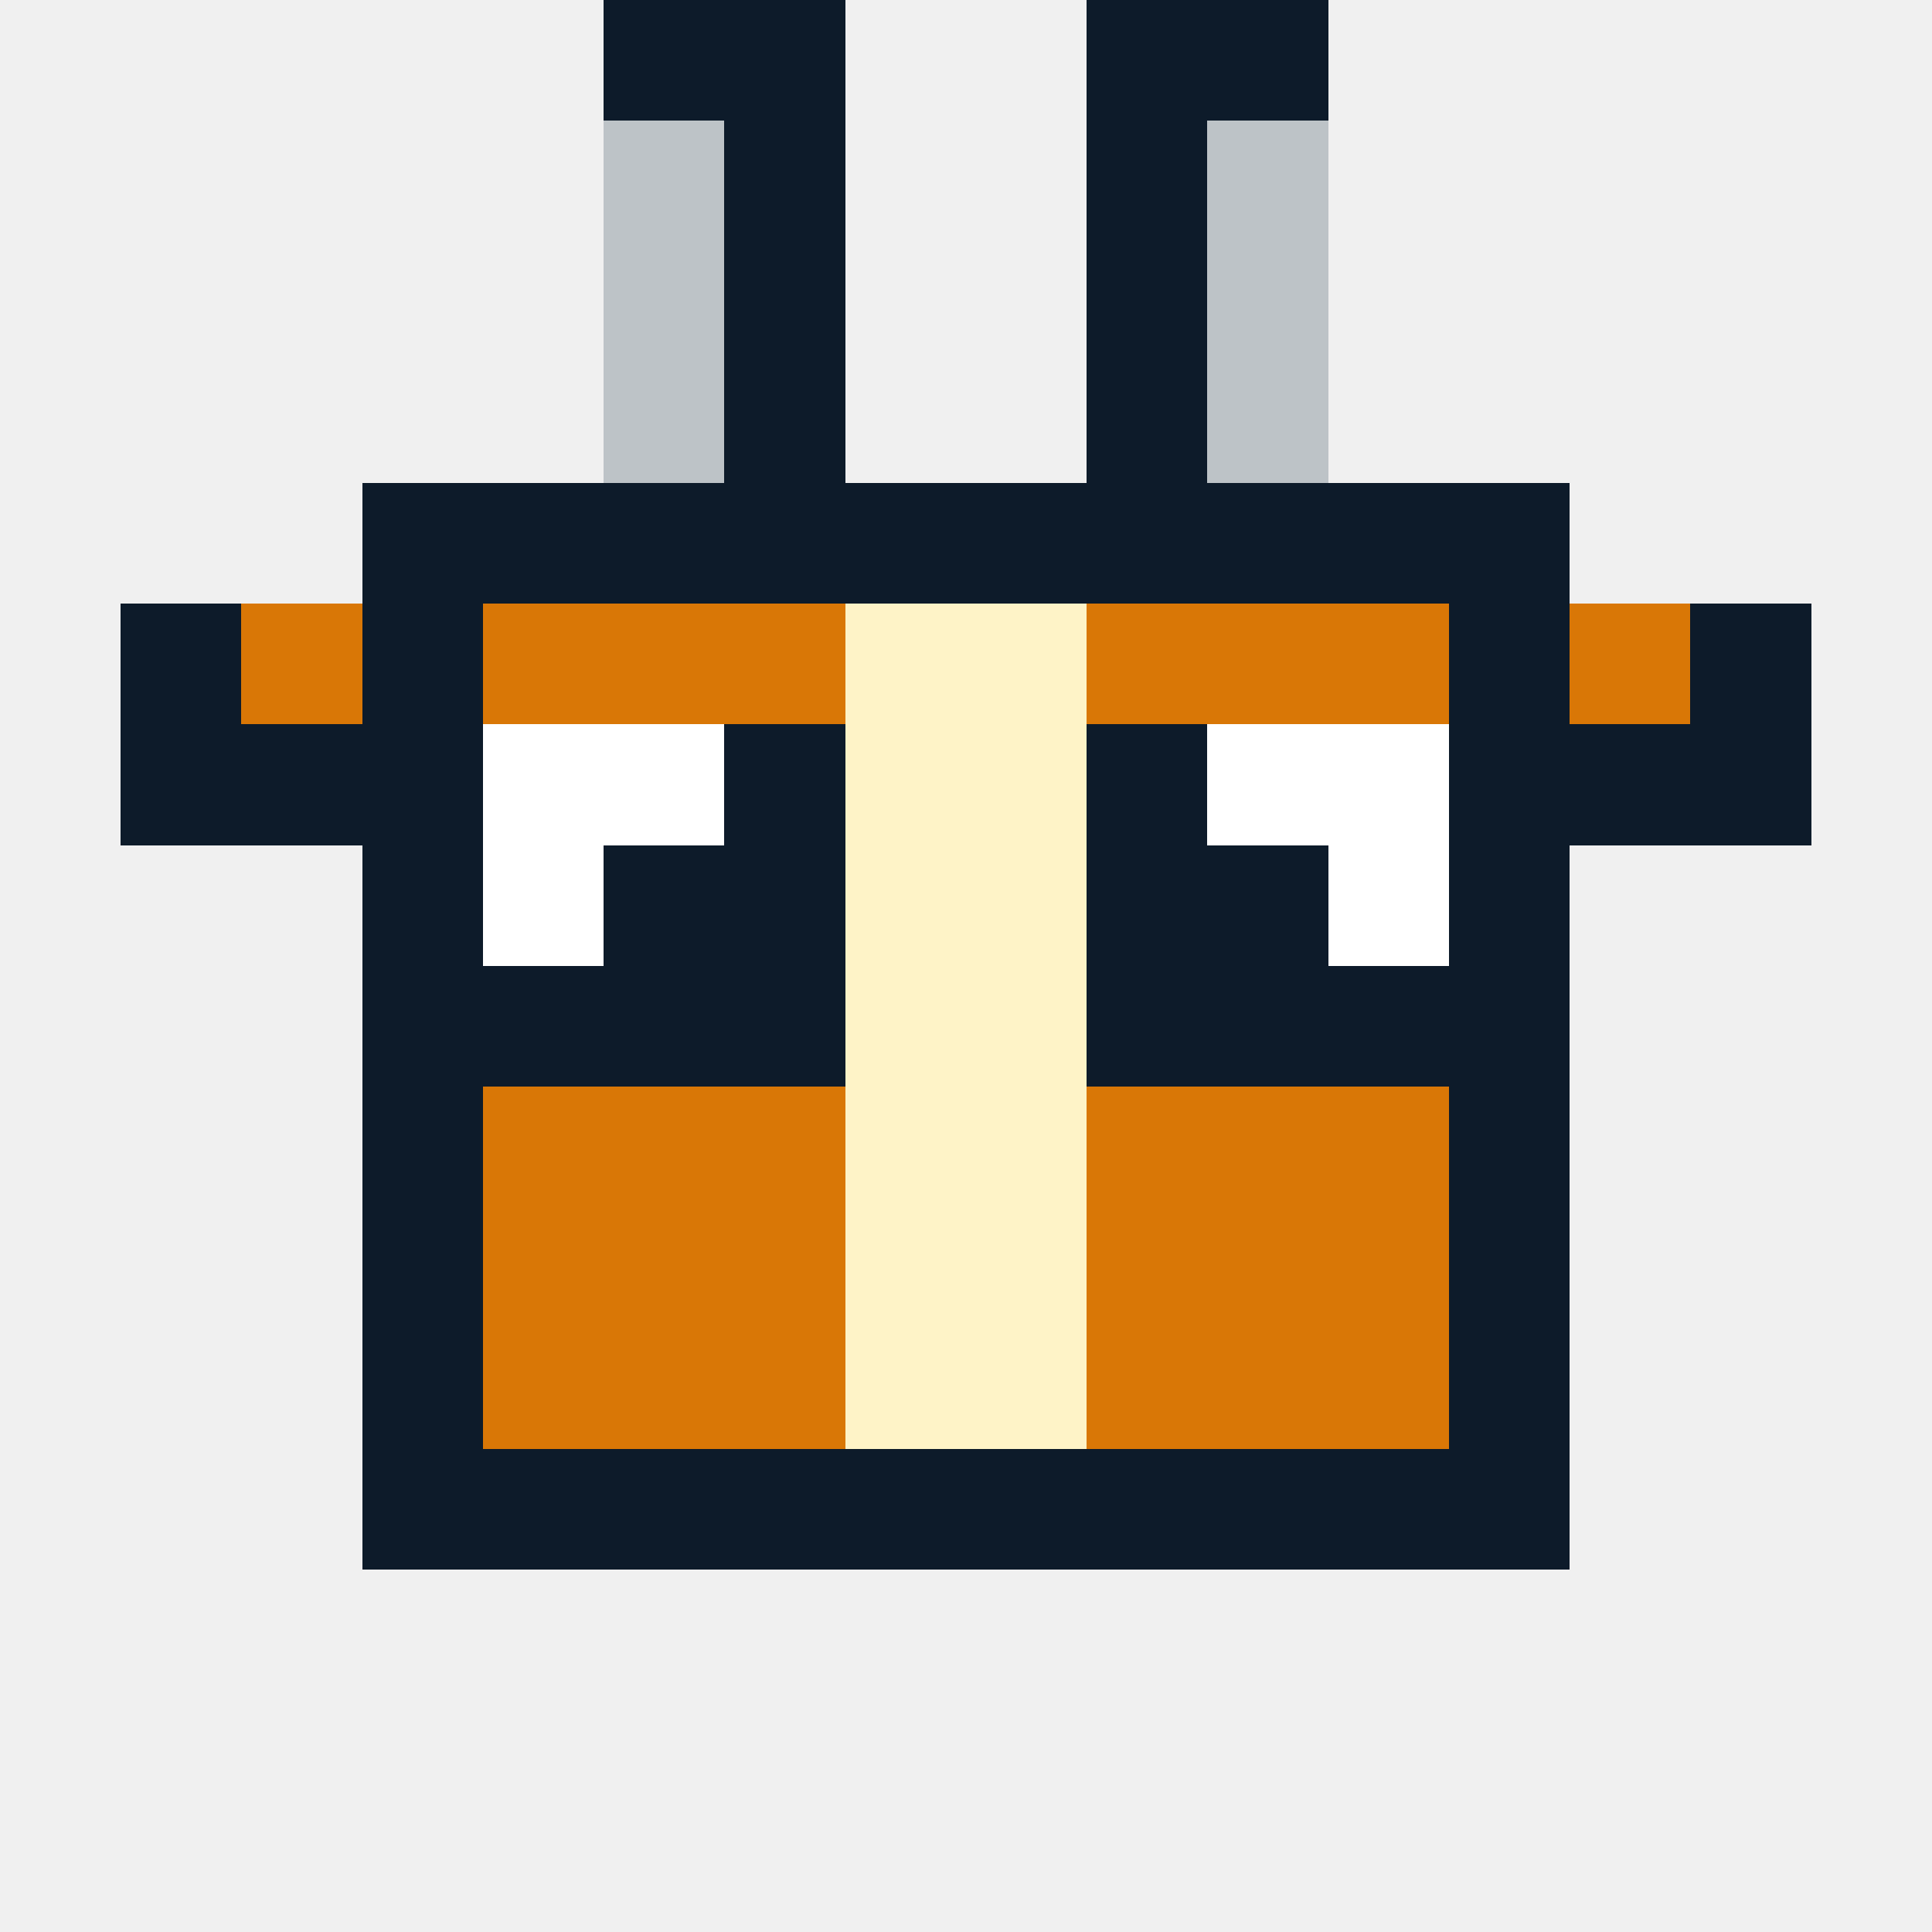
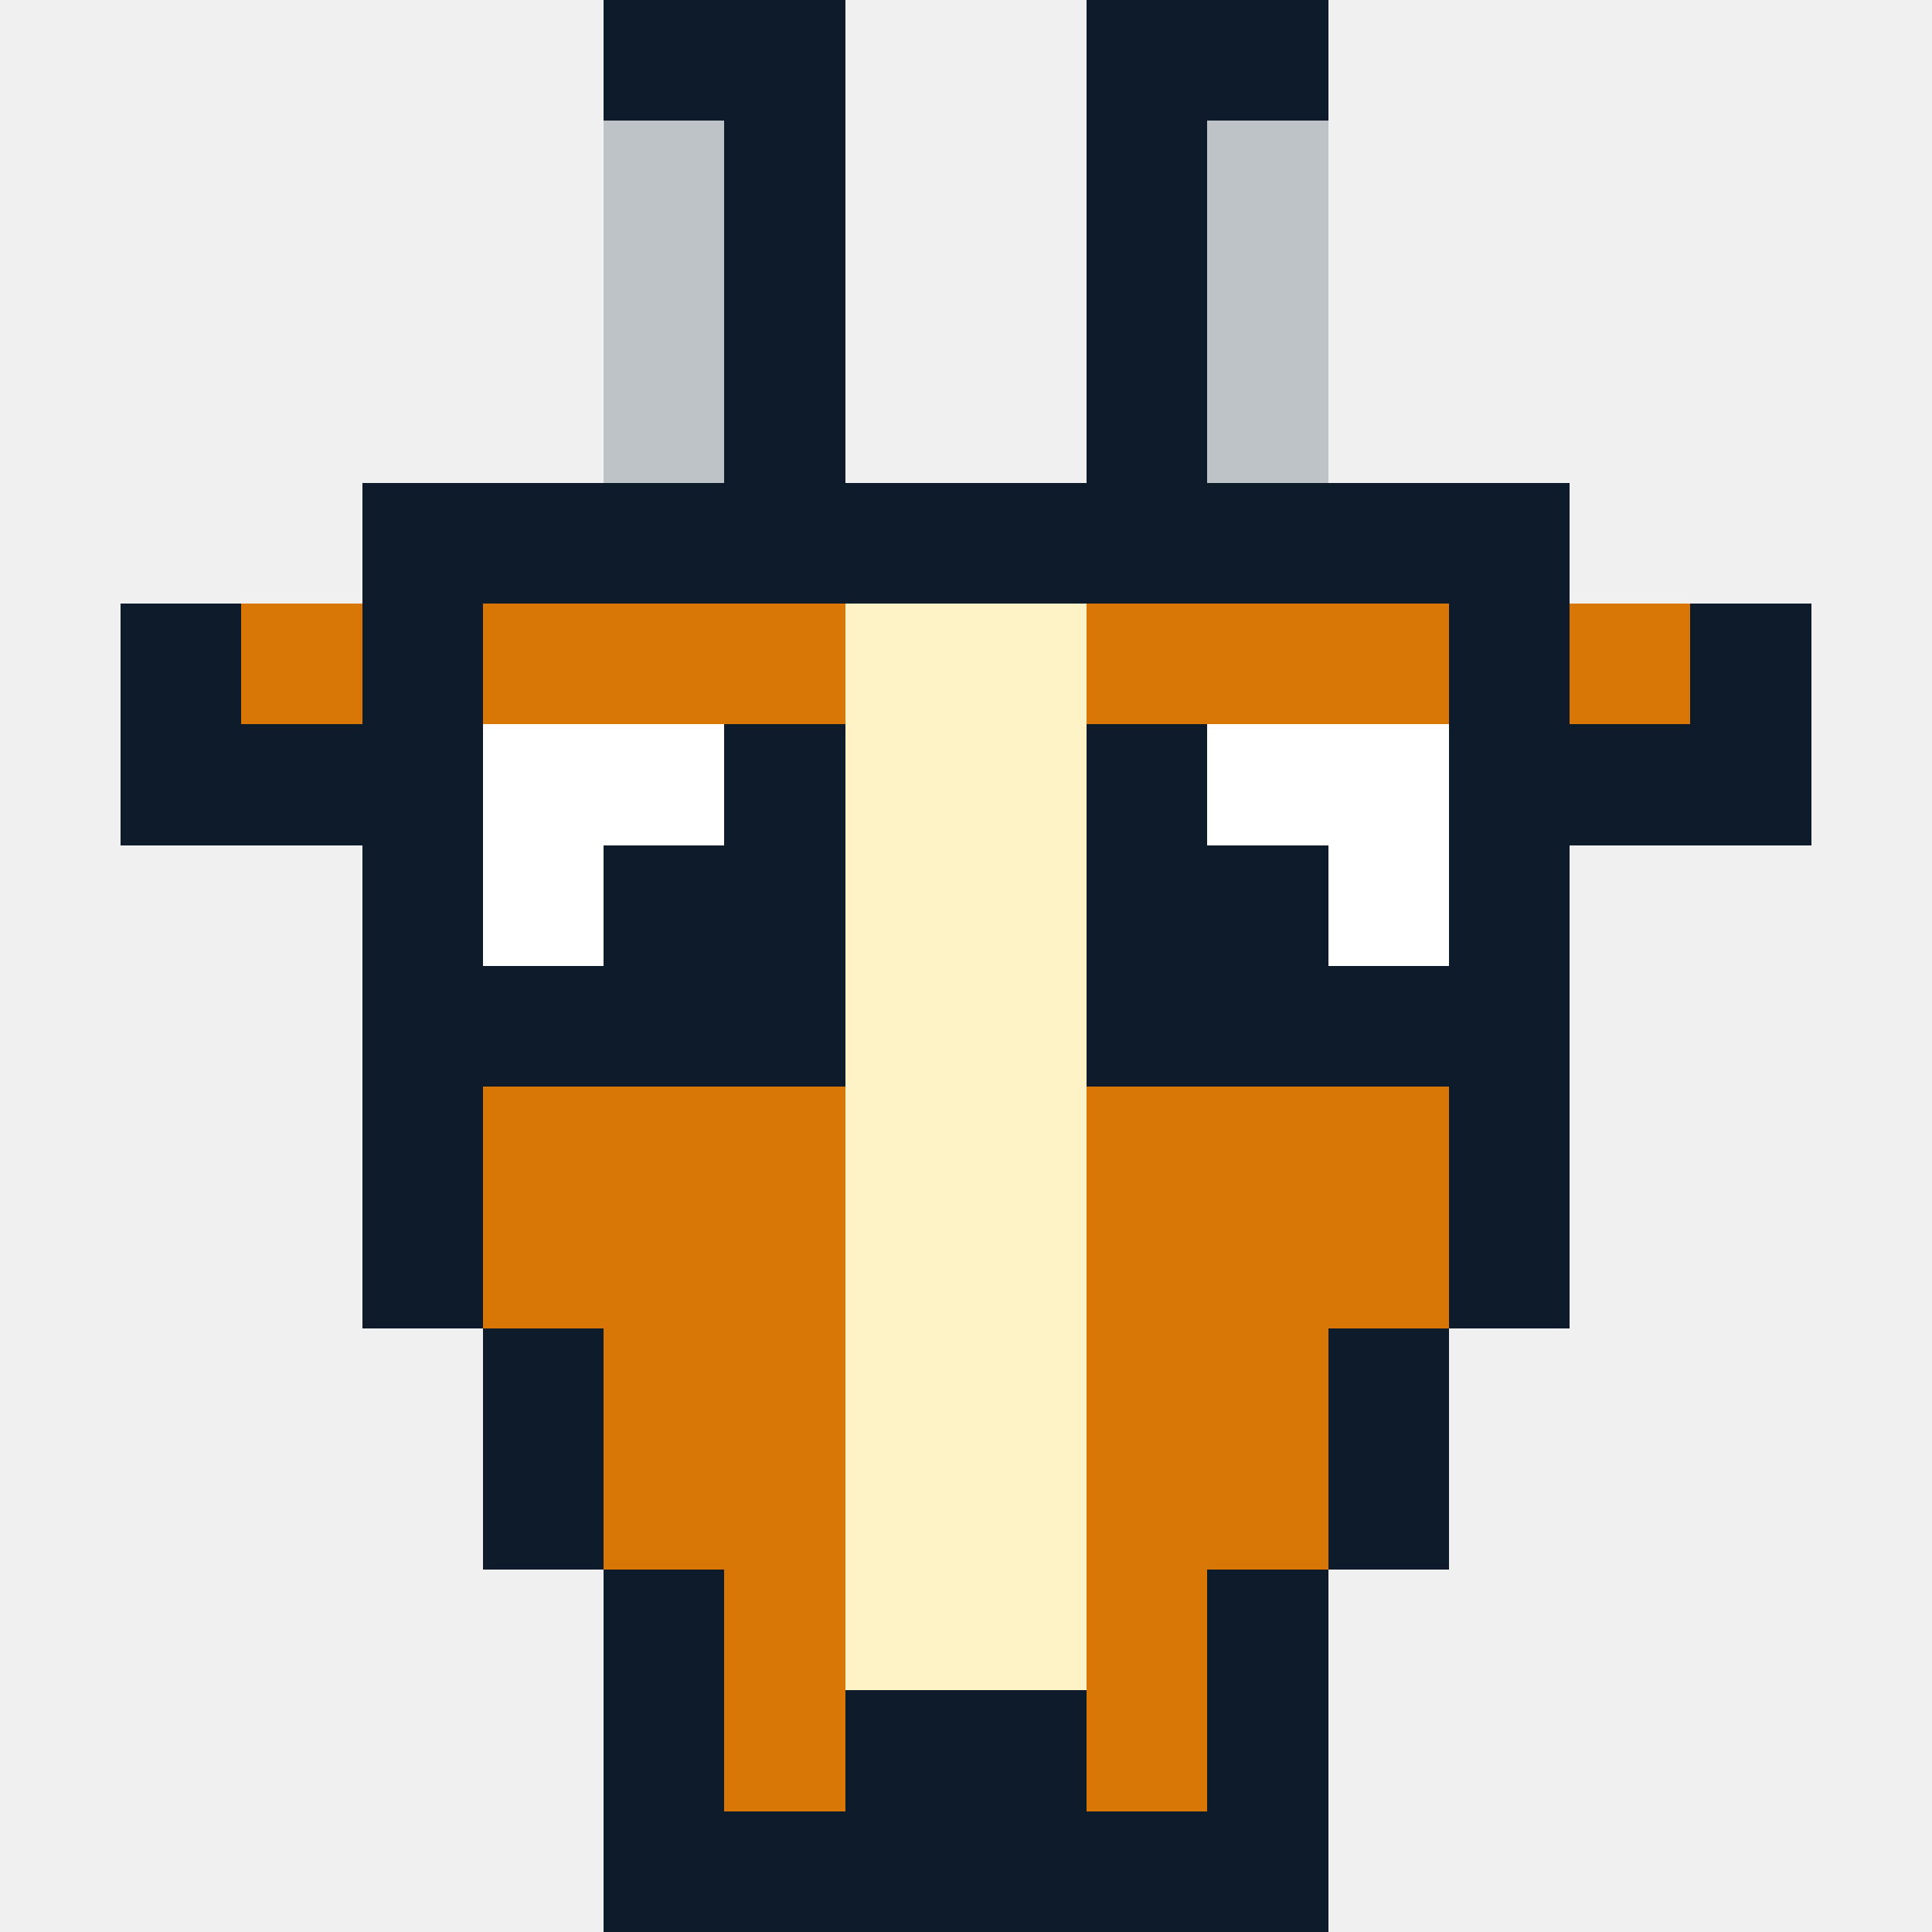
<svg xmlns="http://www.w3.org/2000/svg" viewBox="0 0 16 16" width="16" height="16" shape-rendering="crispEdges">
  <defs>
    <style>
            .base-dark  { fill: #0D1B2A; } /* Contornos grossos para garantir contraste */
            .fur-orange { fill: #D97706; } /* Pele principal da gazela */
            .fur-light  { fill: #FEF3C7; } /* Faixa central e orelhas */
            .horn-silver{ fill: #BDC3C7; } /* Chifres claros e visíveis */
            .eye-white  { fill: #FFFFFF; } /* Olhos grandes estilo Go */
        </style>
  </defs>
  <rect x="5" y="0" width="2" height="4" class="base-dark" />
  <rect x="5" y="1" width="1" height="3" class="horn-silver" />
  <rect x="9" y="0" width="2" height="4" class="base-dark" />
  <rect x="10" y="1" width="1" height="3" class="horn-silver" />
  <rect x="1" y="5" width="3" height="2" class="base-dark" />
  <rect x="2" y="5" width="2" height="1" class="fur-orange" />
  <rect x="12" y="5" width="3" height="2" class="base-dark" />
  <rect x="12" y="5" width="2" height="1" class="fur-orange" />
-   <rect x="3" y="4" width="10" height="9" class="base-dark" />
-   <rect x="4" y="5" width="8" height="7" class="fur-orange" />
-   <rect x="7" y="5" width="2" height="8" class="fur-light" />
-   <rect x="7" y="12" width="2" height="1" class="base-dark" />
+   <rect x="3" y="4" width="10" height="7" class="base-dark" />
+   <rect x="4" y="11" width="8" height="2" class="base-dark" />
+   <rect x="5" y="13" width="6" height="3" class="base-dark" />
+   <rect x="4" y="5" width="8" height="6" class="fur-orange" />
+   <rect x="5" y="11" width="6" height="2" class="fur-orange" />
+   <rect x="6" y="13" width="4" height="2" class="fur-orange" />
+   <rect x="7" y="5" width="2" height="10" class="fur-light" />
+   <rect x="7" y="14" width="2" height="1" class="base-dark" />
  <rect x="4" y="6" width="3" height="3" class="base-dark" />
  <rect x="4" y="6" width="2" height="2" class="eye-white" />
  <rect x="5" y="7" width="1" height="1" class="base-dark" />
  <rect x="9" y="6" width="3" height="3" class="base-dark" />
  <rect x="10" y="6" width="2" height="2" class="eye-white" />
  <rect x="10" y="7" width="1" height="1" class="base-dark" />
</svg>
